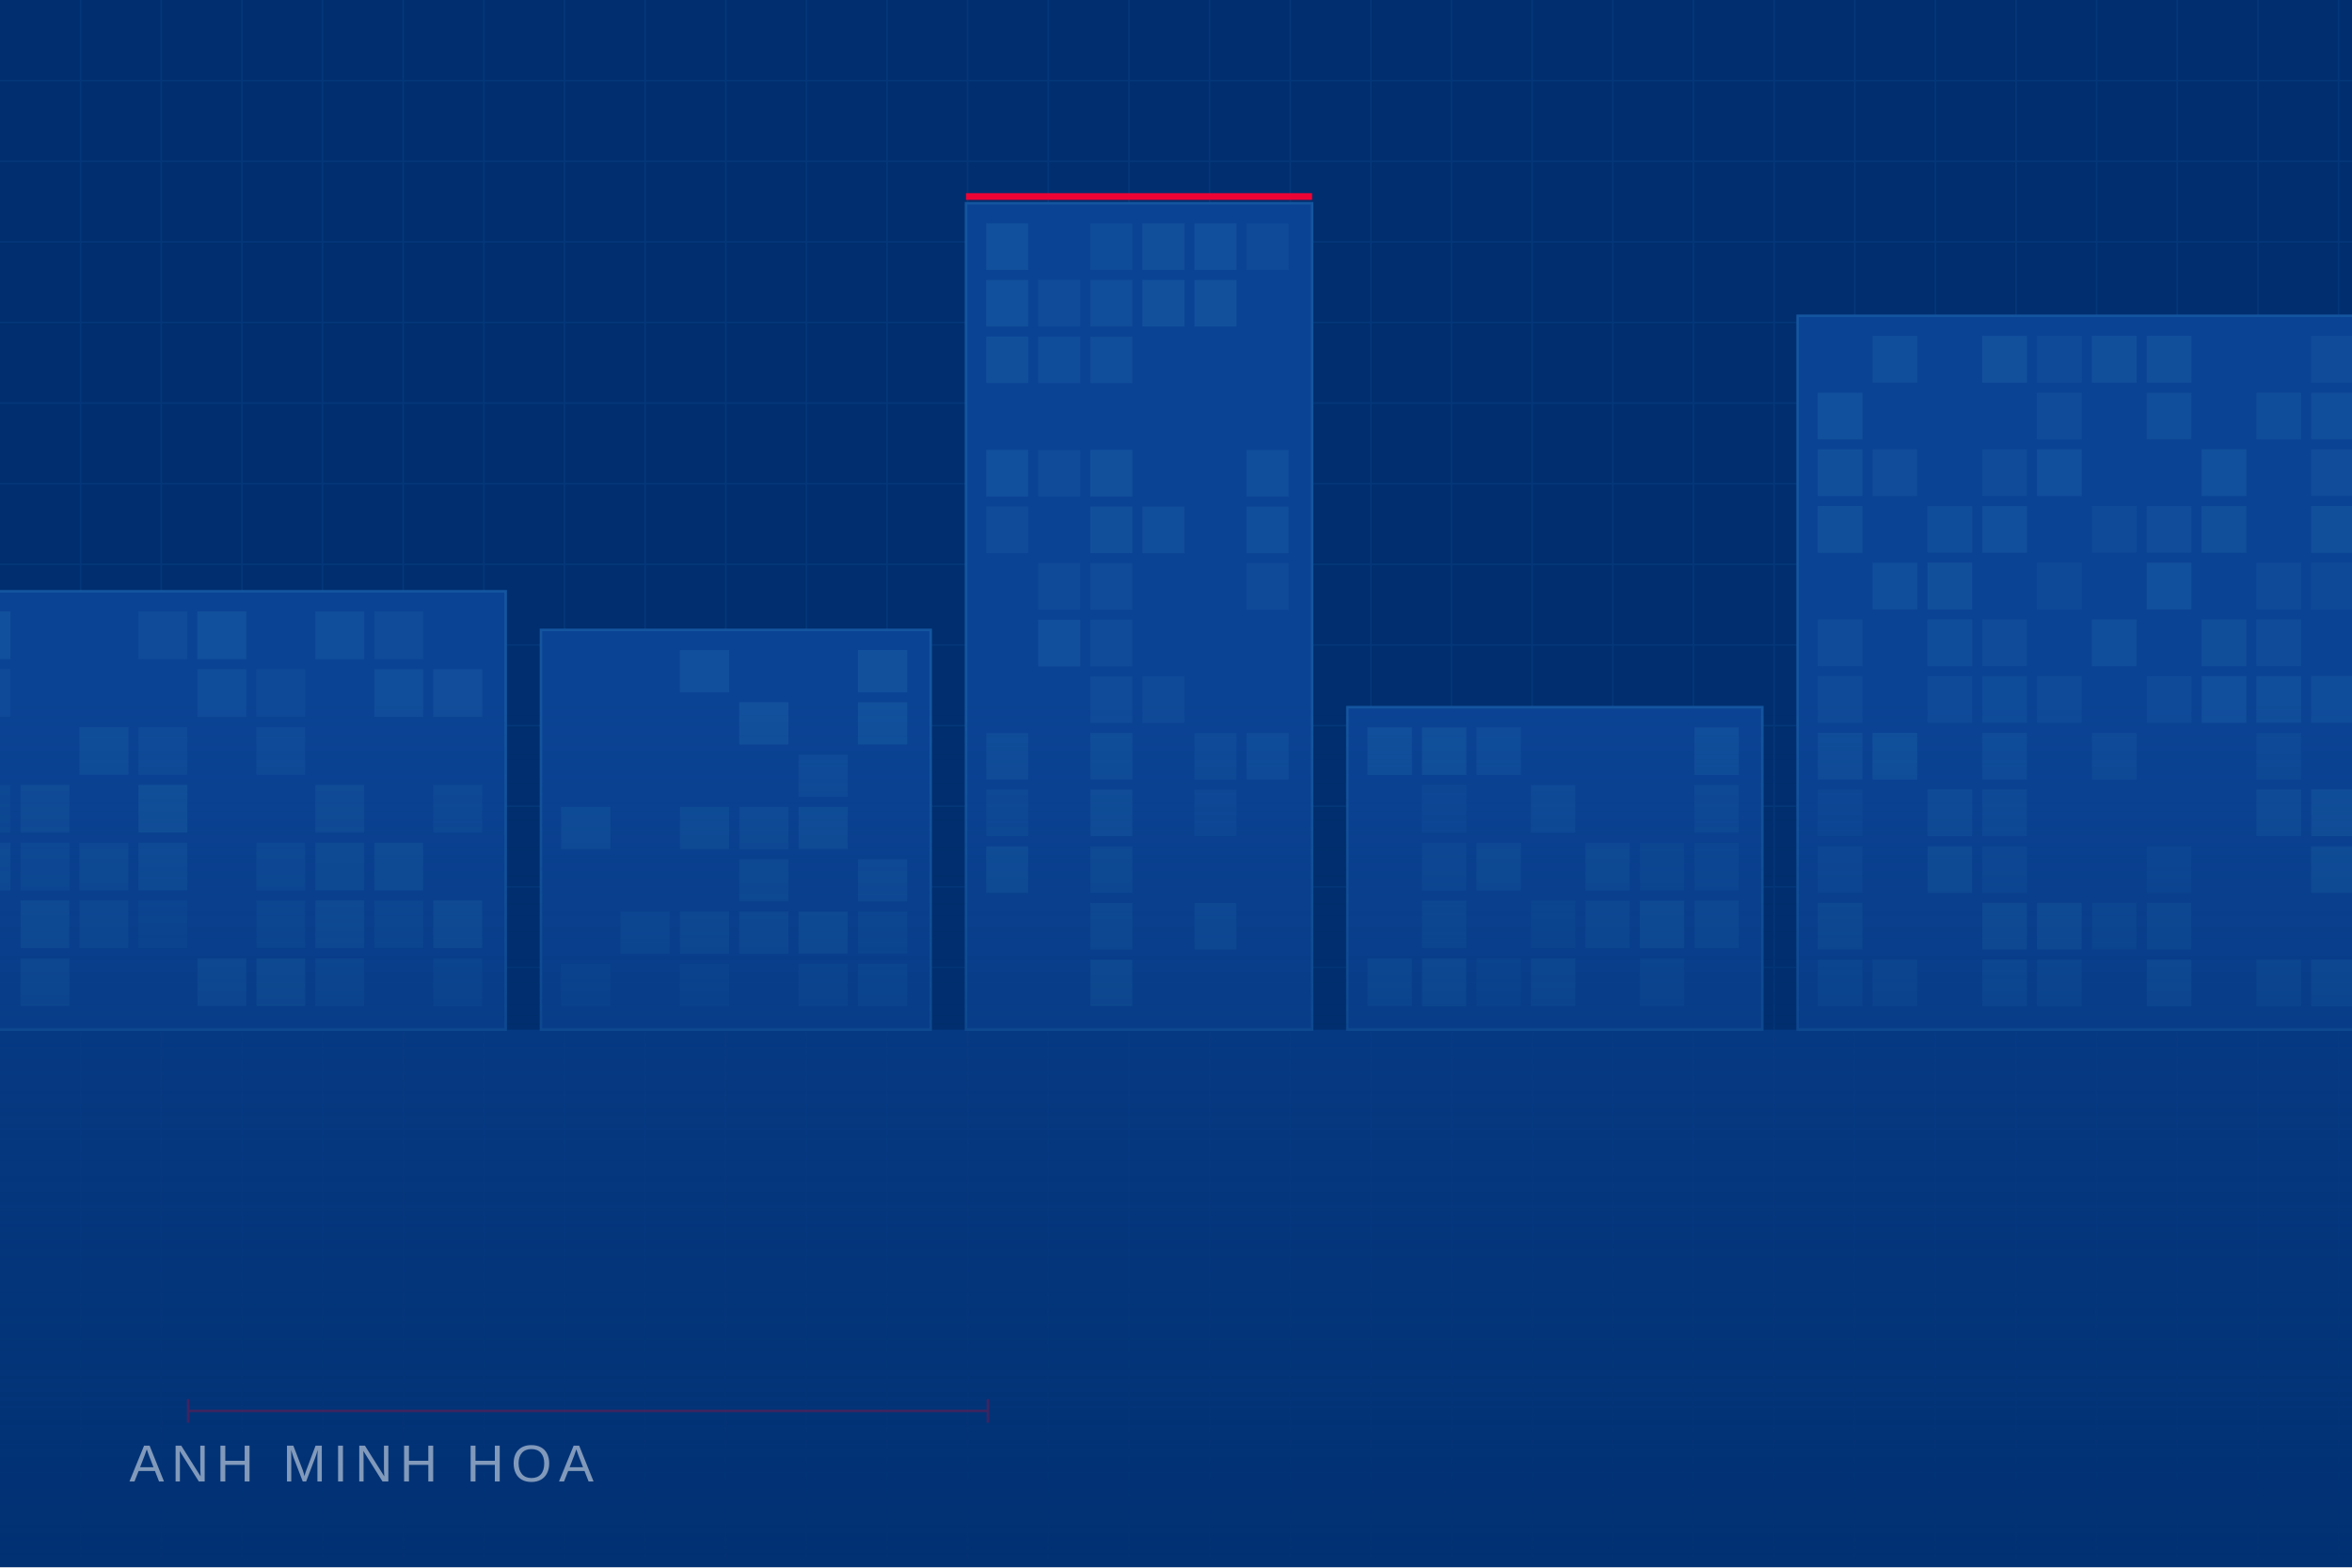
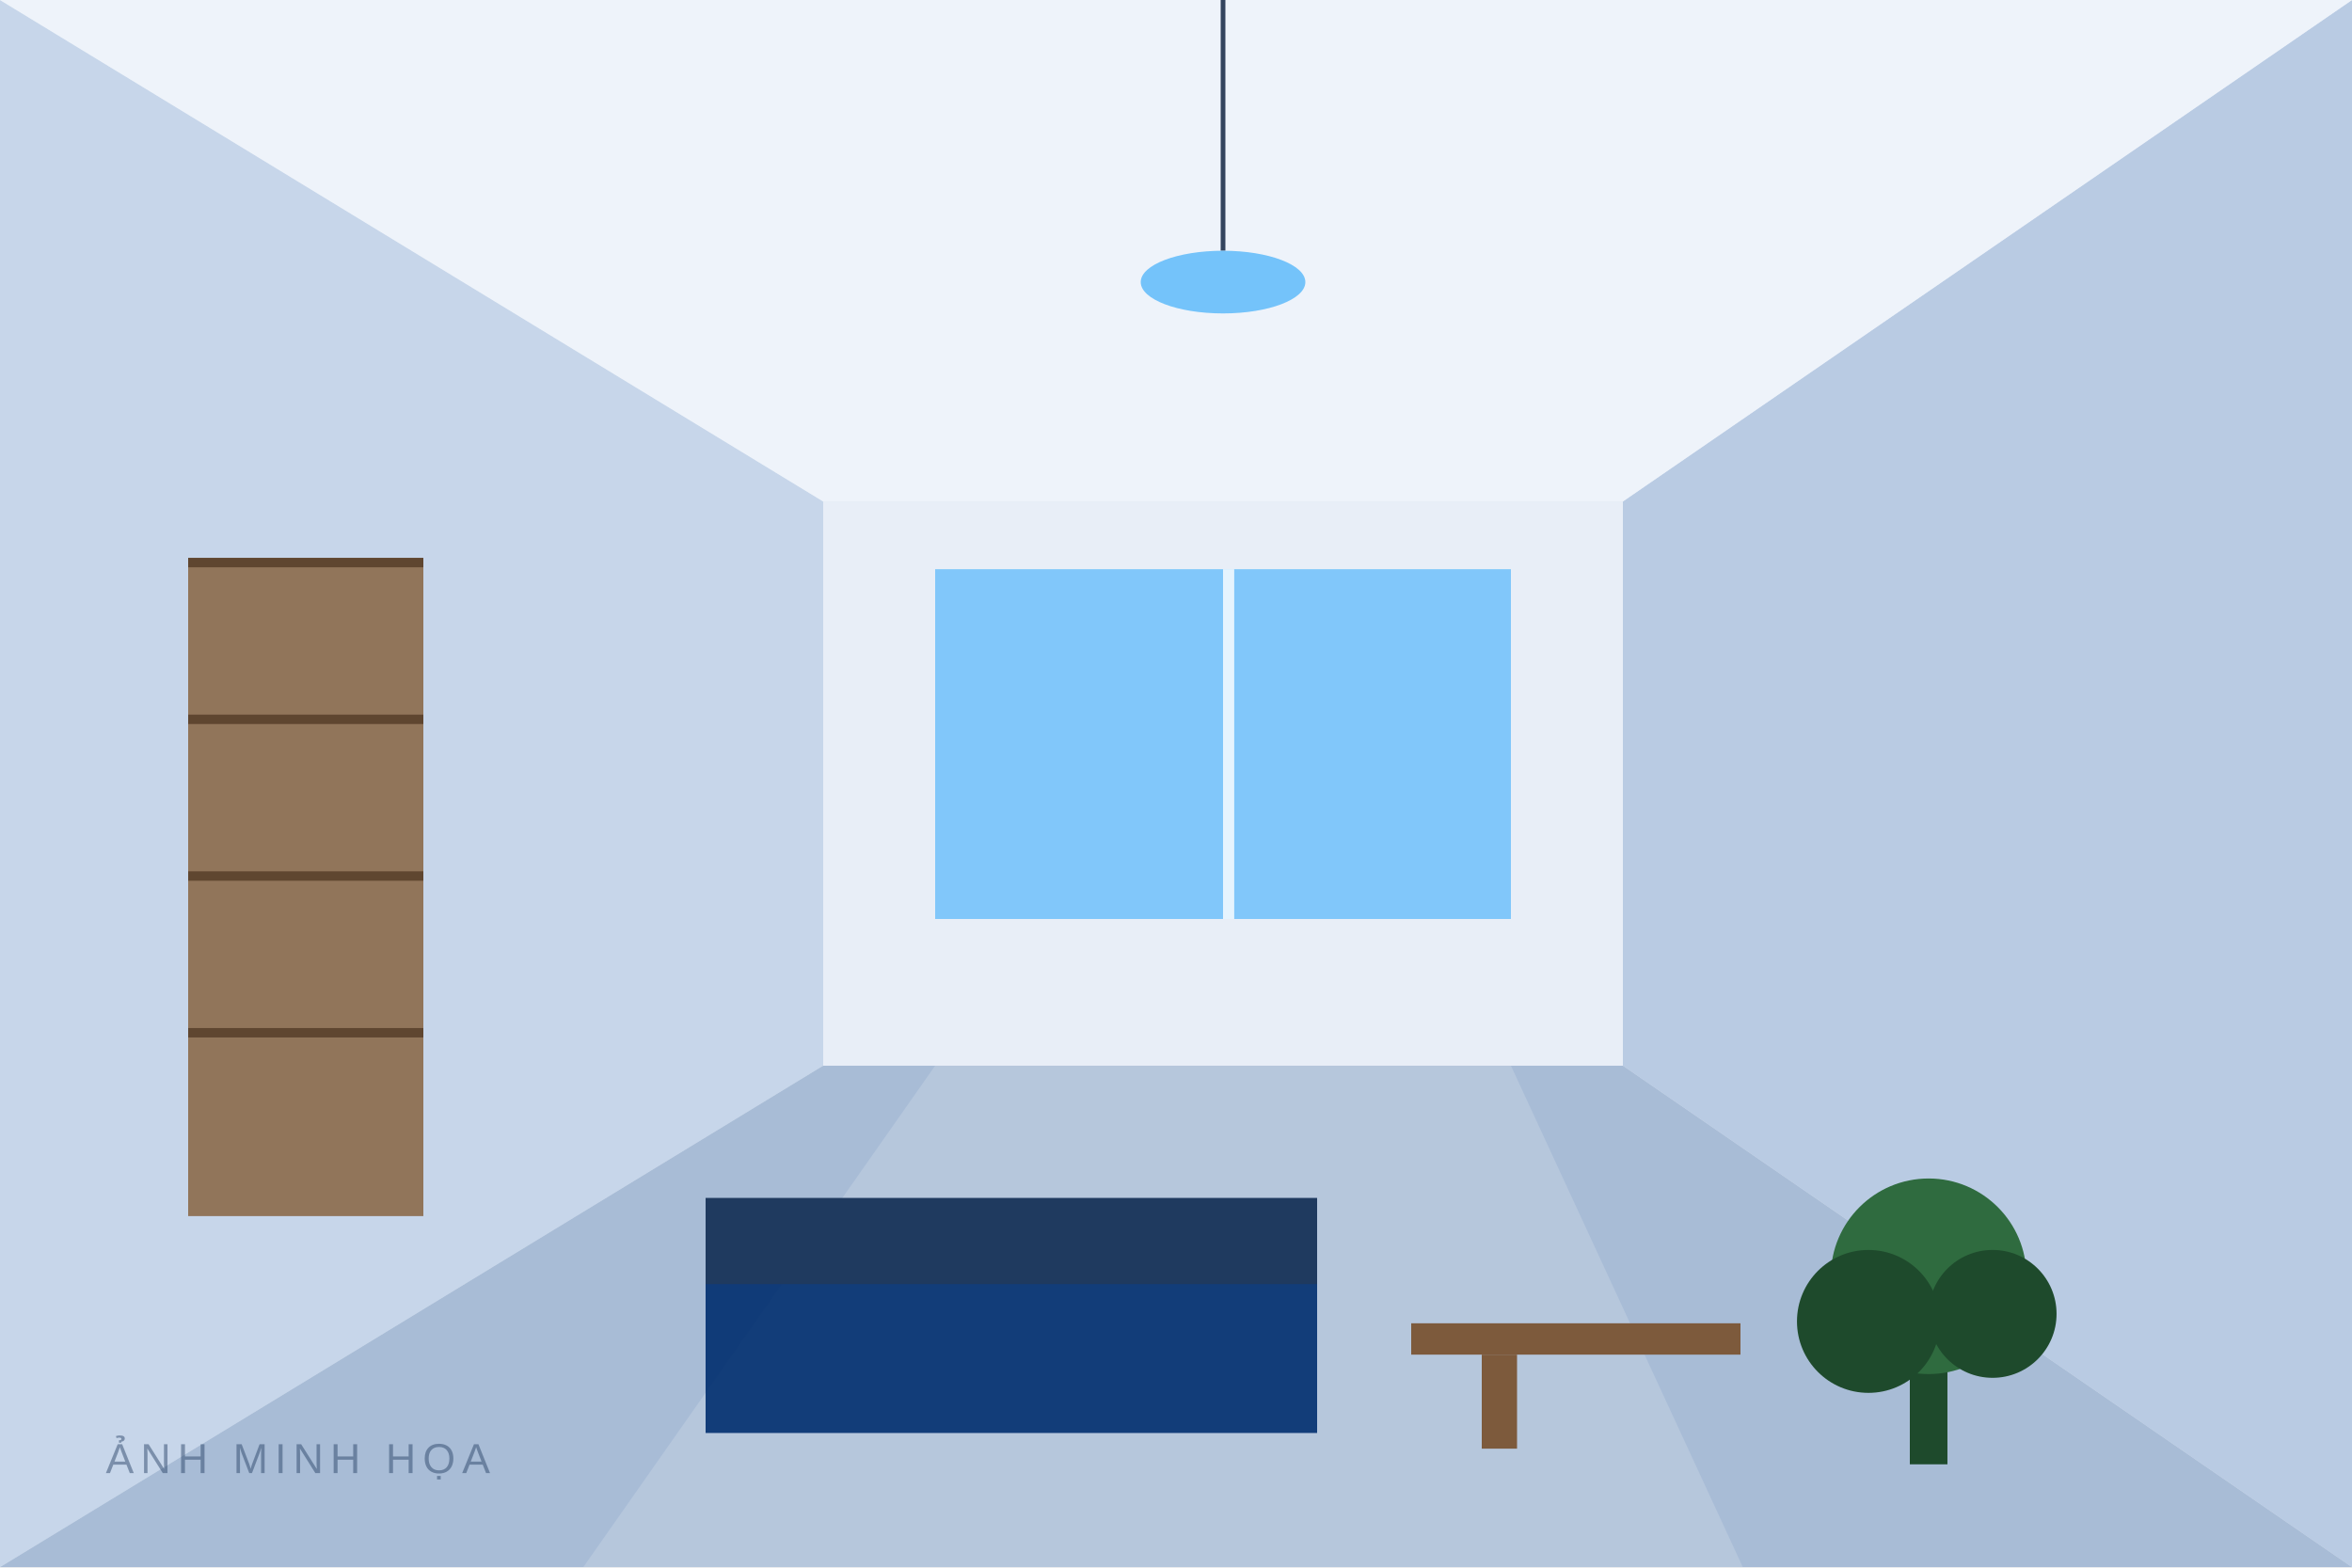
<svg xmlns="http://www.w3.org/2000/svg" viewBox="0 0 1400 933" width="1400" height="933" role="img" aria-label="Ảnh minh họa công trình">
-   <rect width="1400" height="933" fill="#002e6e" />
-   <g stroke="#14559f" stroke-width="1" opacity="0.22">
-     <line x1="48" y1="0" x2="48" y2="933" />
-     <line x1="96" y1="0" x2="96" y2="933" />
-     <line x1="144" y1="0" x2="144" y2="933" />
-     <line x1="192" y1="0" x2="192" y2="933" />
-     <line x1="240" y1="0" x2="240" y2="933" />
-     <line x1="288" y1="0" x2="288" y2="933" />
-     <line x1="336" y1="0" x2="336" y2="933" />
-     <line x1="384" y1="0" x2="384" y2="933" />
-     <line x1="432" y1="0" x2="432" y2="933" />
-     <line x1="480" y1="0" x2="480" y2="933" />
-     <line x1="528" y1="0" x2="528" y2="933" />
-     <line x1="576" y1="0" x2="576" y2="933" />
-     <line x1="624" y1="0" x2="624" y2="933" />
-     <line x1="672" y1="0" x2="672" y2="933" />
-     <line x1="720" y1="0" x2="720" y2="933" />
-     <line x1="768" y1="0" x2="768" y2="933" />
-     <line x1="816" y1="0" x2="816" y2="933" />
-     <line x1="864" y1="0" x2="864" y2="933" />
-     <line x1="912" y1="0" x2="912" y2="933" />
-     <line x1="960" y1="0" x2="960" y2="933" />
-     <line x1="1008" y1="0" x2="1008" y2="933" />
-     <line x1="1056" y1="0" x2="1056" y2="933" />
-     <line x1="1104" y1="0" x2="1104" y2="933" />
-     <line x1="1152" y1="0" x2="1152" y2="933" />
-     <line x1="1200" y1="0" x2="1200" y2="933" />
-     <line x1="1248" y1="0" x2="1248" y2="933" />
-     <line x1="1296" y1="0" x2="1296" y2="933" />
-     <line x1="1344" y1="0" x2="1344" y2="933" />
-     <line x1="1392" y1="0" x2="1392" y2="933" />
-     <line x1="0" y1="48" x2="1400" y2="48" />
-     <line x1="0" y1="96" x2="1400" y2="96" />
-     <line x1="0" y1="144" x2="1400" y2="144" />
-     <line x1="0" y1="192" x2="1400" y2="192" />
-     <line x1="0" y1="240" x2="1400" y2="240" />
-     <line x1="0" y1="288" x2="1400" y2="288" />
-     <line x1="0" y1="336" x2="1400" y2="336" />
-     <line x1="0" y1="384" x2="1400" y2="384" />
-     <line x1="0" y1="432" x2="1400" y2="432" />
-     <line x1="0" y1="480" x2="1400" y2="480" />
-     <line x1="0" y1="528" x2="1400" y2="528" />
-     <line x1="0" y1="576" x2="1400" y2="576" />
-     <line x1="0" y1="624" x2="1400" y2="624" />
-     <line x1="0" y1="672" x2="1400" y2="672" />
-     <line x1="0" y1="720" x2="1400" y2="720" />
-     <line x1="0" y1="768" x2="1400" y2="768" />
-     <line x1="0" y1="816" x2="1400" y2="816" />
-     <line x1="0" y1="864" x2="1400" y2="864" />
-     <line x1="0" y1="912" x2="1400" y2="912" />
-   </g>
-   <rect x="0" y="613" width="1400" height="320" fill="#0b4394" opacity="0.75" />
-   <rect x="-70" y="352" width="371" height="261" fill="#0b4394" stroke="#14559f" stroke-width="1.5" />
-   <rect x="-58.0" y="398.4" width="29.1" height="28.4" fill="#14559f" opacity="0.61" />
-   <rect x="-58.0" y="432.9" width="29.1" height="28.4" fill="#14559f" opacity="0.74" />
-   <rect x="-58.0" y="501.7" width="29.1" height="28.4" fill="#14559f" opacity="0.61" />
-   <rect x="-58.0" y="536.1" width="29.1" height="28.4" fill="#14559f" opacity="0.51" />
-   <rect x="-58.0" y="570.6" width="29.1" height="28.4" fill="#14559f" opacity="0.64" />
-   <rect x="-22.9" y="364.0" width="29.1" height="28.4" fill="#14559f" opacity="0.72" />
-   <rect x="-22.9" y="398.4" width="29.1" height="28.4" fill="#14559f" opacity="0.39" />
-   <rect x="-22.9" y="467.3" width="29.1" height="28.4" fill="#14559f" opacity="0.35" />
-   <rect x="-22.9" y="501.7" width="29.1" height="28.4" fill="#14559f" opacity="0.64" />
-   <rect x="12.2" y="467.3" width="29.1" height="28.4" fill="#14559f" opacity="0.58" />
-   <rect x="12.2" y="501.7" width="29.1" height="28.4" fill="#14559f" opacity="0.52" />
-   <rect x="12.2" y="536.1" width="29.1" height="28.4" fill="#14559f" opacity="0.72" />
-   <rect x="12.2" y="570.6" width="29.1" height="28.4" fill="#14559f" opacity="0.66" />
-   <rect x="47.3" y="432.9" width="29.1" height="28.4" fill="#14559f" opacity="0.61" />
-   <rect x="47.3" y="501.7" width="29.1" height="28.4" fill="#14559f" opacity="0.54" />
-   <rect x="47.3" y="536.1" width="29.1" height="28.4" fill="#14559f" opacity="0.55" />
-   <rect x="82.4" y="364.0" width="29.1" height="28.4" fill="#14559f" opacity="0.43" />
-   <rect x="82.4" y="432.9" width="29.1" height="28.4" fill="#14559f" opacity="0.44" />
-   <rect x="82.4" y="467.3" width="29.1" height="28.4" fill="#14559f" opacity="0.75" />
-   <rect x="82.4" y="501.7" width="29.1" height="28.4" fill="#14559f" opacity="0.62" />
-   <rect x="82.4" y="536.1" width="29.1" height="28.4" fill="#14559f" opacity="0.37" />
-   <rect x="117.5" y="364.0" width="29.1" height="28.4" fill="#14559f" opacity="0.70" />
-   <rect x="117.5" y="398.4" width="29.1" height="28.4" fill="#14559f" opacity="0.52" />
-   <rect x="117.5" y="570.6" width="29.1" height="28.4" fill="#14559f" opacity="0.73" />
-   <rect x="152.6" y="398.4" width="29.1" height="28.4" fill="#14559f" opacity="0.37" />
-   <rect x="152.6" y="432.9" width="29.1" height="28.4" fill="#14559f" opacity="0.41" />
-   <rect x="152.6" y="501.7" width="29.1" height="28.4" fill="#14559f" opacity="0.50" />
-   <rect x="152.6" y="536.1" width="29.1" height="28.4" fill="#14559f" opacity="0.41" />
-   <rect x="152.6" y="570.6" width="29.1" height="28.4" fill="#14559f" opacity="0.75" />
-   <rect x="187.7" y="364.0" width="29.1" height="28.4" fill="#14559f" opacity="0.59" />
-   <rect x="187.7" y="467.3" width="29.1" height="28.4" fill="#14559f" opacity="0.58" />
-   <rect x="187.7" y="501.7" width="29.1" height="28.4" fill="#14559f" opacity="0.61" />
-   <rect x="187.7" y="536.1" width="29.1" height="28.4" fill="#14559f" opacity="0.66" />
-   <rect x="187.7" y="570.6" width="29.1" height="28.4" fill="#14559f" opacity="0.53" />
-   <rect x="222.8" y="364.0" width="29.1" height="28.4" fill="#14559f" opacity="0.43" />
-   <rect x="222.8" y="398.4" width="29.1" height="28.4" fill="#14559f" opacity="0.56" />
-   <rect x="222.8" y="501.7" width="29.1" height="28.4" fill="#14559f" opacity="0.63" />
-   <rect x="222.8" y="536.1" width="29.1" height="28.4" fill="#14559f" opacity="0.44" />
-   <rect x="257.9" y="398.4" width="29.1" height="28.4" fill="#14559f" opacity="0.58" />
-   <rect x="257.9" y="467.3" width="29.1" height="28.4" fill="#14559f" opacity="0.43" />
-   <rect x="257.9" y="536.1" width="29.1" height="28.4" fill="#14559f" opacity="0.74" />
-   <rect x="257.9" y="570.6" width="29.1" height="28.4" fill="#14559f" opacity="0.47" />
-   <rect x="322" y="375" width="232" height="238" fill="#0b4394" stroke="#14559f" stroke-width="1.5" />
-   <rect x="334.0" y="480.4" width="29.3" height="25.1" fill="#14559f" opacity="0.62" />
-   <rect x="334.0" y="573.9" width="29.3" height="25.1" fill="#14559f" opacity="0.37" />
-   <rect x="369.3" y="542.7" width="29.3" height="25.1" fill="#14559f" opacity="0.51" />
-   <rect x="404.7" y="387.0" width="29.3" height="25.1" fill="#14559f" opacity="0.65" />
-   <rect x="404.7" y="480.4" width="29.3" height="25.1" fill="#14559f" opacity="0.60" />
-   <rect x="404.7" y="542.7" width="29.3" height="25.1" fill="#14559f" opacity="0.61" />
-   <rect x="404.7" y="573.9" width="29.3" height="25.1" fill="#14559f" opacity="0.37" />
-   <rect x="440.0" y="418.1" width="29.3" height="25.1" fill="#14559f" opacity="0.73" />
-   <rect x="440.0" y="480.4" width="29.3" height="25.1" fill="#14559f" opacity="0.56" />
-   <rect x="440.0" y="511.6" width="29.3" height="25.1" fill="#14559f" opacity="0.53" />
-   <rect x="440.0" y="542.7" width="29.3" height="25.1" fill="#14559f" opacity="0.64" />
-   <rect x="475.3" y="449.3" width="29.3" height="25.1" fill="#14559f" opacity="0.51" />
-   <rect x="475.3" y="480.4" width="29.3" height="25.1" fill="#14559f" opacity="0.63" />
-   <rect x="475.3" y="542.7" width="29.3" height="25.1" fill="#14559f" opacity="0.70" />
-   <rect x="475.3" y="573.9" width="29.3" height="25.1" fill="#14559f" opacity="0.46" />
-   <rect x="510.7" y="387.0" width="29.3" height="25.1" fill="#14559f" opacity="0.74" />
-   <rect x="510.7" y="418.1" width="29.3" height="25.1" fill="#14559f" opacity="0.69" />
-   <rect x="510.7" y="511.6" width="29.3" height="25.1" fill="#14559f" opacity="0.65" />
-   <rect x="510.7" y="542.7" width="29.3" height="25.1" fill="#14559f" opacity="0.46" />
-   <rect x="510.7" y="573.9" width="29.3" height="25.1" fill="#14559f" opacity="0.52" />
-   <rect x="575" y="121" width="206" height="492" fill="#0b4394" stroke="#14559f" stroke-width="1.5" />
-   <rect x="587.0" y="133.0" width="25.0" height="27.7" fill="#14559f" opacity="0.69" />
-   <rect x="587.0" y="166.7" width="25.0" height="27.7" fill="#14559f" opacity="0.70" />
-   <rect x="587.0" y="200.4" width="25.0" height="27.7" fill="#14559f" opacity="0.63" />
-   <rect x="587.0" y="267.9" width="25.0" height="27.7" fill="#14559f" opacity="0.69" />
-   <rect x="587.0" y="301.6" width="25.0" height="27.7" fill="#14559f" opacity="0.45" />
-   <rect x="587.0" y="436.4" width="25.0" height="27.7" fill="#14559f" opacity="0.53" />
-   <rect x="587.0" y="470.1" width="25.0" height="27.7" fill="#14559f" opacity="0.45" />
-   <rect x="587.0" y="503.9" width="25.0" height="27.7" fill="#14559f" opacity="0.70" />
-   <rect x="618.0" y="166.7" width="25.0" height="27.7" fill="#14559f" opacity="0.43" />
-   <rect x="618.0" y="200.4" width="25.0" height="27.7" fill="#14559f" opacity="0.50" />
-   <rect x="618.0" y="267.9" width="25.0" height="27.7" fill="#14559f" opacity="0.43" />
-   <rect x="618.0" y="335.3" width="25.0" height="27.7" fill="#14559f" opacity="0.38" />
-   <rect x="618.0" y="369.0" width="25.0" height="27.7" fill="#14559f" opacity="0.71" />
-   <rect x="649.0" y="133.0" width="25.0" height="27.7" fill="#14559f" opacity="0.42" />
-   <rect x="649.0" y="166.7" width="25.0" height="27.7" fill="#14559f" opacity="0.53" />
-   <rect x="649.0" y="200.4" width="25.0" height="27.7" fill="#14559f" opacity="0.53" />
-   <rect x="649.0" y="267.9" width="25.0" height="27.7" fill="#14559f" opacity="0.74" />
-   <rect x="649.0" y="301.6" width="25.0" height="27.7" fill="#14559f" opacity="0.66" />
-   <rect x="649.0" y="335.3" width="25.0" height="27.7" fill="#14559f" opacity="0.41" />
-   <rect x="649.0" y="369.0" width="25.0" height="27.7" fill="#14559f" opacity="0.43" />
-   <rect x="649.0" y="402.7" width="25.0" height="27.7" fill="#14559f" opacity="0.41" />
-   <rect x="649.0" y="436.4" width="25.0" height="27.7" fill="#14559f" opacity="0.61" />
-   <rect x="649.0" y="470.1" width="25.0" height="27.7" fill="#14559f" opacity="0.68" />
-   <rect x="649.0" y="503.9" width="25.0" height="27.7" fill="#14559f" opacity="0.55" />
-   <rect x="649.0" y="537.6" width="25.0" height="27.7" fill="#14559f" opacity="0.64" />
-   <rect x="649.0" y="571.3" width="25.0" height="27.7" fill="#14559f" opacity="0.75" />
-   <rect x="680.0" y="133.0" width="25.0" height="27.7" fill="#14559f" opacity="0.63" />
-   <rect x="680.0" y="166.7" width="25.0" height="27.7" fill="#14559f" opacity="0.74" />
-   <rect x="680.0" y="301.6" width="25.0" height="27.7" fill="#14559f" opacity="0.54" />
-   <rect x="680.0" y="402.7" width="25.0" height="27.7" fill="#14559f" opacity="0.38" />
-   <rect x="711.0" y="133.0" width="25.0" height="27.7" fill="#14559f" opacity="0.65" />
-   <rect x="711.0" y="166.7" width="25.0" height="27.7" fill="#14559f" opacity="0.73" />
-   <rect x="711.0" y="436.4" width="25.0" height="27.7" fill="#14559f" opacity="0.45" />
-   <rect x="711.0" y="470.1" width="25.0" height="27.7" fill="#14559f" opacity="0.39" />
-   <rect x="711.0" y="537.6" width="25.0" height="27.7" fill="#14559f" opacity="0.65" />
-   <rect x="742.0" y="133.0" width="25.0" height="27.7" fill="#14559f" opacity="0.35" />
-   <rect x="742.0" y="267.9" width="25.0" height="27.7" fill="#14559f" opacity="0.53" />
-   <rect x="742.0" y="301.6" width="25.0" height="27.7" fill="#14559f" opacity="0.54" />
-   <rect x="742.0" y="335.3" width="25.0" height="27.7" fill="#14559f" opacity="0.38" />
-   <rect x="742.0" y="436.4" width="25.0" height="27.7" fill="#14559f" opacity="0.51" />
-   <rect x="575" y="115" width="206" height="4" fill="#ed0435" />
-   <rect x="802" y="421" width="247" height="192" fill="#0b4394" stroke="#14559f" stroke-width="1.5" />
-   <rect x="814.0" y="433.0" width="26.4" height="28.4" fill="#14559f" opacity="0.71" />
-   <rect x="814.0" y="570.6" width="26.4" height="28.4" fill="#14559f" opacity="0.62" />
-   <rect x="846.4" y="433.0" width="26.4" height="28.4" fill="#14559f" opacity="0.69" />
-   <rect x="846.4" y="467.4" width="26.4" height="28.4" fill="#14559f" opacity="0.37" />
-   <rect x="846.4" y="501.8" width="26.4" height="28.4" fill="#14559f" opacity="0.46" />
-   <rect x="846.4" y="536.2" width="26.4" height="28.4" fill="#14559f" opacity="0.48" />
-   <rect x="846.4" y="570.6" width="26.4" height="28.4" fill="#14559f" opacity="0.72" />
-   <rect x="878.9" y="433.0" width="26.4" height="28.4" fill="#14559f" opacity="0.50" />
-   <rect x="878.9" y="501.8" width="26.4" height="28.4" fill="#14559f" opacity="0.56" />
-   <rect x="878.9" y="570.6" width="26.4" height="28.4" fill="#14559f" opacity="0.37" />
-   <rect x="911.3" y="467.4" width="26.4" height="28.4" fill="#14559f" opacity="0.51" />
-   <rect x="911.3" y="536.2" width="26.4" height="28.4" fill="#14559f" opacity="0.35" />
-   <rect x="911.3" y="570.6" width="26.4" height="28.4" fill="#14559f" opacity="0.61" />
-   <rect x="943.7" y="501.8" width="26.4" height="28.4" fill="#14559f" opacity="0.56" />
-   <rect x="943.7" y="536.2" width="26.4" height="28.4" fill="#14559f" opacity="0.53" />
-   <rect x="976.1" y="501.8" width="26.4" height="28.4" fill="#14559f" opacity="0.35" />
-   <rect x="976.1" y="536.2" width="26.4" height="28.4" fill="#14559f" opacity="0.70" />
-   <rect x="976.1" y="570.6" width="26.4" height="28.4" fill="#14559f" opacity="0.44" />
-   <rect x="1008.6" y="433.0" width="26.4" height="28.4" fill="#14559f" opacity="0.62" />
-   <rect x="1008.6" y="467.4" width="26.4" height="28.4" fill="#14559f" opacity="0.45" />
-   <rect x="1008.6" y="501.8" width="26.4" height="28.4" fill="#14559f" opacity="0.36" />
-   <rect x="1008.6" y="536.2" width="26.4" height="28.4" fill="#14559f" opacity="0.55" />
-   <rect x="1070" y="188" width="379" height="425" fill="#0b4394" stroke="#14559f" stroke-width="1.5" />
-   <rect x="1082.0" y="233.8" width="26.6" height="27.8" fill="#14559f" opacity="0.72" />
-   <rect x="1082.0" y="267.5" width="26.6" height="27.8" fill="#14559f" opacity="0.66" />
-   <rect x="1082.0" y="301.3" width="26.6" height="27.8" fill="#14559f" opacity="0.68" />
-   <rect x="1082.0" y="368.8" width="26.6" height="27.8" fill="#14559f" opacity="0.46" />
-   <rect x="1082.0" y="402.5" width="26.6" height="27.8" fill="#14559f" opacity="0.38" />
-   <rect x="1082.0" y="436.3" width="26.6" height="27.8" fill="#14559f" opacity="0.55" />
-   <rect x="1082.0" y="470.0" width="26.6" height="27.8" fill="#14559f" opacity="0.37" />
-   <rect x="1082.0" y="503.8" width="26.6" height="27.8" fill="#14559f" opacity="0.39" />
-   <rect x="1082.0" y="537.5" width="26.6" height="27.8" fill="#14559f" opacity="0.61" />
-   <rect x="1082.0" y="571.3" width="26.6" height="27.8" fill="#14559f" opacity="0.50" />
-   <rect x="1114.6" y="200.0" width="26.6" height="27.8" fill="#14559f" opacity="0.57" />
-   <rect x="1114.6" y="267.5" width="26.6" height="27.8" fill="#14559f" opacity="0.48" />
-   <rect x="1114.6" y="335.0" width="26.6" height="27.8" fill="#14559f" opacity="0.53" />
-   <rect x="1114.6" y="436.3" width="26.6" height="27.8" fill="#14559f" opacity="0.70" />
-   <rect x="1114.6" y="571.3" width="26.6" height="27.8" fill="#14559f" opacity="0.49" />
-   <rect x="1147.3" y="301.3" width="26.6" height="27.8" fill="#14559f" opacity="0.50" />
-   <rect x="1147.3" y="335.0" width="26.6" height="27.8" fill="#14559f" opacity="0.68" />
-   <rect x="1147.3" y="368.8" width="26.6" height="27.8" fill="#14559f" opacity="0.50" />
-   <rect x="1147.3" y="402.5" width="26.6" height="27.8" fill="#14559f" opacity="0.39" />
-   <rect x="1147.3" y="470.0" width="26.6" height="27.8" fill="#14559f" opacity="0.57" />
-   <rect x="1147.3" y="503.8" width="26.6" height="27.8" fill="#14559f" opacity="0.68" />
-   <rect x="1179.9" y="200.0" width="26.6" height="27.8" fill="#14559f" opacity="0.73" />
-   <rect x="1179.9" y="267.5" width="26.6" height="27.8" fill="#14559f" opacity="0.41" />
-   <rect x="1179.9" y="301.3" width="26.6" height="27.8" fill="#14559f" opacity="0.64" />
-   <rect x="1179.9" y="368.8" width="26.6" height="27.8" fill="#14559f" opacity="0.41" />
-   <rect x="1179.9" y="402.5" width="26.6" height="27.8" fill="#14559f" opacity="0.42" />
-   <rect x="1179.9" y="436.3" width="26.6" height="27.8" fill="#14559f" opacity="0.50" />
-   <rect x="1179.9" y="470.0" width="26.6" height="27.8" fill="#14559f" opacity="0.50" />
-   <rect x="1179.9" y="503.8" width="26.6" height="27.8" fill="#14559f" opacity="0.44" />
-   <rect x="1179.9" y="537.5" width="26.6" height="27.8" fill="#14559f" opacity="0.73" />
-   <rect x="1179.9" y="571.3" width="26.6" height="27.8" fill="#14559f" opacity="0.65" />
-   <rect x="1212.5" y="200.0" width="26.6" height="27.8" fill="#14559f" opacity="0.40" />
-   <rect x="1212.5" y="233.8" width="26.6" height="27.8" fill="#14559f" opacity="0.44" />
-   <rect x="1212.5" y="267.5" width="26.6" height="27.8" fill="#14559f" opacity="0.65" />
-   <rect x="1212.5" y="335.0" width="26.6" height="27.8" fill="#14559f" opacity="0.37" />
-   <rect x="1212.5" y="402.5" width="26.6" height="27.8" fill="#14559f" opacity="0.36" />
-   <rect x="1212.5" y="537.5" width="26.6" height="27.8" fill="#14559f" opacity="0.73" />
-   <rect x="1212.5" y="571.3" width="26.6" height="27.8" fill="#14559f" opacity="0.54" />
-   <rect x="1245.2" y="200.0" width="26.6" height="27.8" fill="#14559f" opacity="0.66" />
-   <rect x="1245.2" y="301.3" width="26.6" height="27.8" fill="#14559f" opacity="0.36" />
-   <rect x="1245.2" y="368.8" width="26.6" height="27.8" fill="#14559f" opacity="0.53" />
-   <rect x="1245.2" y="436.3" width="26.6" height="27.8" fill="#14559f" opacity="0.44" />
-   <rect x="1245.2" y="537.5" width="26.6" height="27.8" fill="#14559f" opacity="0.41" />
-   <rect x="1277.8" y="200.0" width="26.6" height="27.8" fill="#14559f" opacity="0.63" />
-   <rect x="1277.8" y="233.8" width="26.6" height="27.8" fill="#14559f" opacity="0.54" />
-   <rect x="1277.8" y="301.3" width="26.6" height="27.8" fill="#14559f" opacity="0.48" />
-   <rect x="1277.8" y="335.0" width="26.6" height="27.8" fill="#14559f" opacity="0.70" />
-   <rect x="1277.8" y="402.5" width="26.6" height="27.8" fill="#14559f" opacity="0.40" />
-   <rect x="1277.8" y="503.8" width="26.6" height="27.8" fill="#14559f" opacity="0.37" />
-   <rect x="1277.8" y="537.5" width="26.6" height="27.8" fill="#14559f" opacity="0.54" />
-   <rect x="1277.8" y="571.3" width="26.6" height="27.8" fill="#14559f" opacity="0.73" />
-   <rect x="1310.5" y="267.5" width="26.6" height="27.8" fill="#14559f" opacity="0.70" />
-   <rect x="1310.5" y="301.3" width="26.6" height="27.8" fill="#14559f" opacity="0.66" />
-   <rect x="1310.5" y="368.8" width="26.6" height="27.8" fill="#14559f" opacity="0.61" />
-   <rect x="1310.5" y="402.5" width="26.6" height="27.8" fill="#14559f" opacity="0.65" />
-   <rect x="1343.1" y="233.8" width="26.6" height="27.8" fill="#14559f" opacity="0.50" />
-   <rect x="1343.1" y="335.0" width="26.6" height="27.8" fill="#14559f" opacity="0.38" />
-   <rect x="1343.1" y="368.8" width="26.6" height="27.8" fill="#14559f" opacity="0.46" />
-   <rect x="1343.1" y="402.5" width="26.6" height="27.8" fill="#14559f" opacity="0.59" />
-   <rect x="1343.1" y="436.3" width="26.6" height="27.8" fill="#14559f" opacity="0.36" />
-   <rect x="1343.1" y="470.0" width="26.6" height="27.8" fill="#14559f" opacity="0.55" />
-   <rect x="1343.1" y="571.3" width="26.6" height="27.8" fill="#14559f" opacity="0.54" />
-   <rect x="1375.7" y="200.0" width="26.6" height="27.8" fill="#14559f" opacity="0.47" />
-   <rect x="1375.7" y="233.8" width="26.6" height="27.8" fill="#14559f" opacity="0.56" />
-   <rect x="1375.7" y="267.5" width="26.6" height="27.8" fill="#14559f" opacity="0.49" />
-   <rect x="1375.7" y="301.3" width="26.6" height="27.8" fill="#14559f" opacity="0.68" />
-   <rect x="1375.7" y="335.0" width="26.6" height="27.8" fill="#14559f" opacity="0.37" />
-   <rect x="1375.7" y="402.5" width="26.6" height="27.8" fill="#14559f" opacity="0.50" />
-   <rect x="1375.7" y="470.0" width="26.6" height="27.8" fill="#14559f" opacity="0.74" />
-   <rect x="1375.7" y="503.8" width="26.6" height="27.8" fill="#14559f" opacity="0.72" />
-   <rect x="1375.7" y="571.3" width="26.6" height="27.8" fill="#14559f" opacity="0.71" />
-   <rect x="1408.4" y="200.0" width="26.6" height="27.8" fill="#14559f" opacity="0.43" />
-   <rect x="1408.4" y="233.8" width="26.6" height="27.8" fill="#14559f" opacity="0.51" />
-   <rect x="1408.4" y="267.5" width="26.6" height="27.8" fill="#14559f" opacity="0.43" />
-   <rect x="1408.4" y="335.0" width="26.6" height="27.8" fill="#14559f" opacity="0.61" />
-   <rect x="1408.4" y="368.8" width="26.6" height="27.8" fill="#14559f" opacity="0.68" />
-   <rect x="1408.4" y="470.0" width="26.6" height="27.8" fill="#14559f" opacity="0.49" />
-   <rect x="1408.4" y="537.5" width="26.6" height="27.8" fill="#14559f" opacity="0.67" />
-   <rect x="1408.4" y="571.3" width="26.6" height="27.8" fill="#14559f" opacity="0.66" />
-   <g stroke="#ed0435" stroke-width="1.5" opacity="0.85">
-     <line x1="112" y1="840" x2="588" y2="840" />
-     <line x1="112" y1="833" x2="112" y2="847" />
-     <line x1="588" y1="833" x2="588" y2="847" />
-   </g>
-   <linearGradient id="g" x1="0" y1="1" x2="0" y2="0">
-     <stop offset="0" stop-color="#002e6e" stop-opacity="0.85" />
-     <stop offset="0.55" stop-color="#002e6e" stop-opacity="0" />
-   </linearGradient>
-   <rect width="1400" height="933" fill="url(#g)" />
-   <text x="77" y="882" fill="#ffffff" opacity="0.5" font-family="Segoe UI, Arial, sans-serif" font-size="31" letter-spacing="4.3">ANH MINH HOA</text>
+   <rect x="0" y="0" width="1400" height="933" fill="#dfe8f4" />
+   <polygon points="0,0 490,298.56 490,634.44 0,933" fill="#c7d6ea" />
+   <polygon points="1400,0 966,298.56 966,634.44 1400,933" fill="#b9cbe3" />
+   <polygon points="0,0 1400,0 966,298.56 490,298.56" fill="#eef3fa" />
+   <polygon points="0,933 1400,933 966,634.44 490,634.44" fill="#a8bcd6" />
+   <rect x="490" y="298.56" width="476" height="335.88" fill="#e8eef7" />
+   <rect x="556.64" y="338.87" width="342.72" height="208.25" fill="#6ec1fa" opacity="0.85" />
+   <rect x="728" y="338.87" width="6.66" height="208.25" fill="#ffffff" opacity="0.8" />
+   <polygon points="556.64,634.44 899.36,634.44 1037.4,933 347.2,933" fill="#ffffff" opacity="0.16" />
+   <rect x="420" y="759.84" width="364" height="93.3" fill="#002e6e" opacity="0.9" />
+   <rect x="420" y="713.19" width="364" height="51.32" fill="#1f3a5f" />
+   <rect x="840" y="787.83" width="196" height="18.66" fill="#7d5a3c" />
+   <rect x="882" y="806.49" width="21" height="55.98" fill="#7d5a3c" />
+   <rect x="112" y="332.15" width="140" height="391.86" fill="#8b6a4a" opacity="0.9" />
+   <rect x="112" y="332.15" width="140" height="5.6" fill="#5f4630" />
+   <rect x="112" y="425.45" width="140" height="5.6" fill="#5f4630" />
+   <rect x="112" y="518.75" width="140" height="5.6" fill="#5f4630" />
+   <rect x="112" y="612.05" width="140" height="5.6" fill="#5f4630" />
+   <rect x="726.6" y="0" width="2.8" height="149.28" fill="#33445e" />
+   <ellipse cx="728" cy="167.94" rx="49" ry="18.66" fill="#6ec1fa" opacity="0.95" />
+   <rect x="1136.8" y="800.14" width="22.39" height="71.65" fill="#1e4a2c" />
+   <circle cx="1148" cy="759.84" r="58.22" fill="#2f6b3f" />
+   <circle cx="1112.17" cy="786.71" r="42.54" fill="#1e4a2c" />
+   <circle cx="1186.07" cy="782.23" r="38.07" fill="#1e4a2c" />
+   <text x="63" y="877.02" fill="#1f3a5f" opacity="0.45" font-family="Segoe UI, Arial, sans-serif" font-size="25" letter-spacing="4">ẢNH MINH HỌA</text>
</svg>
